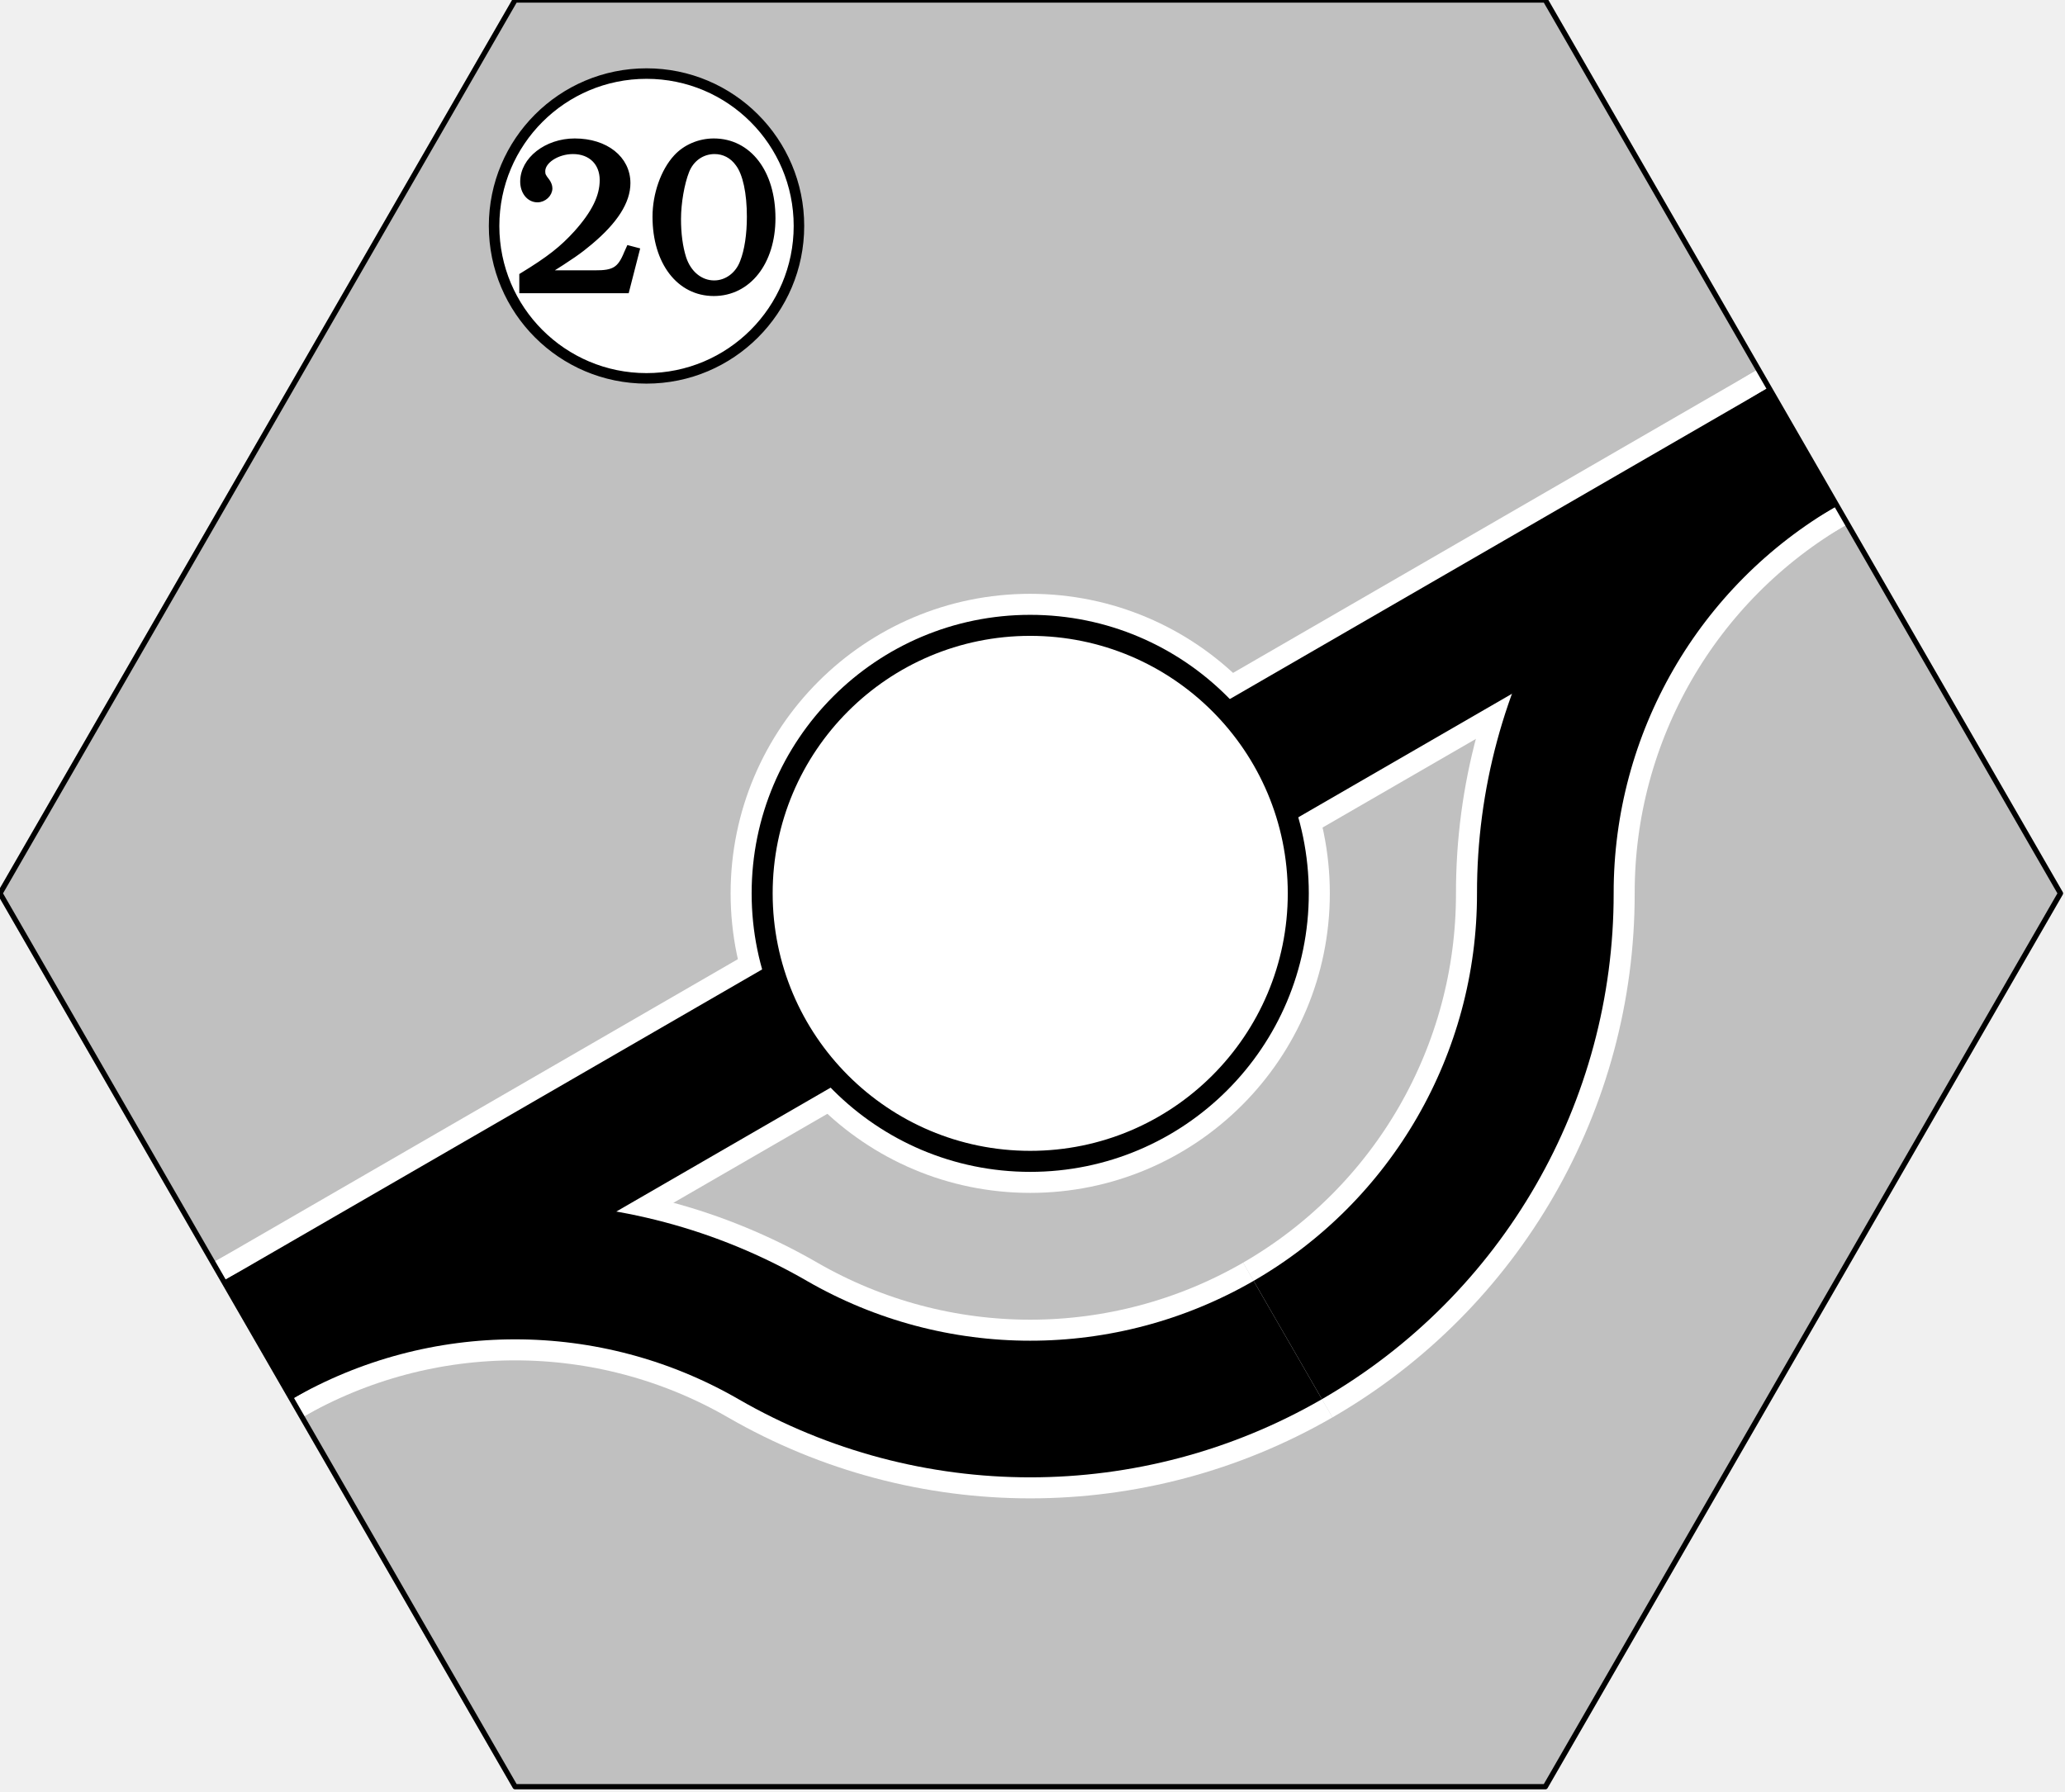
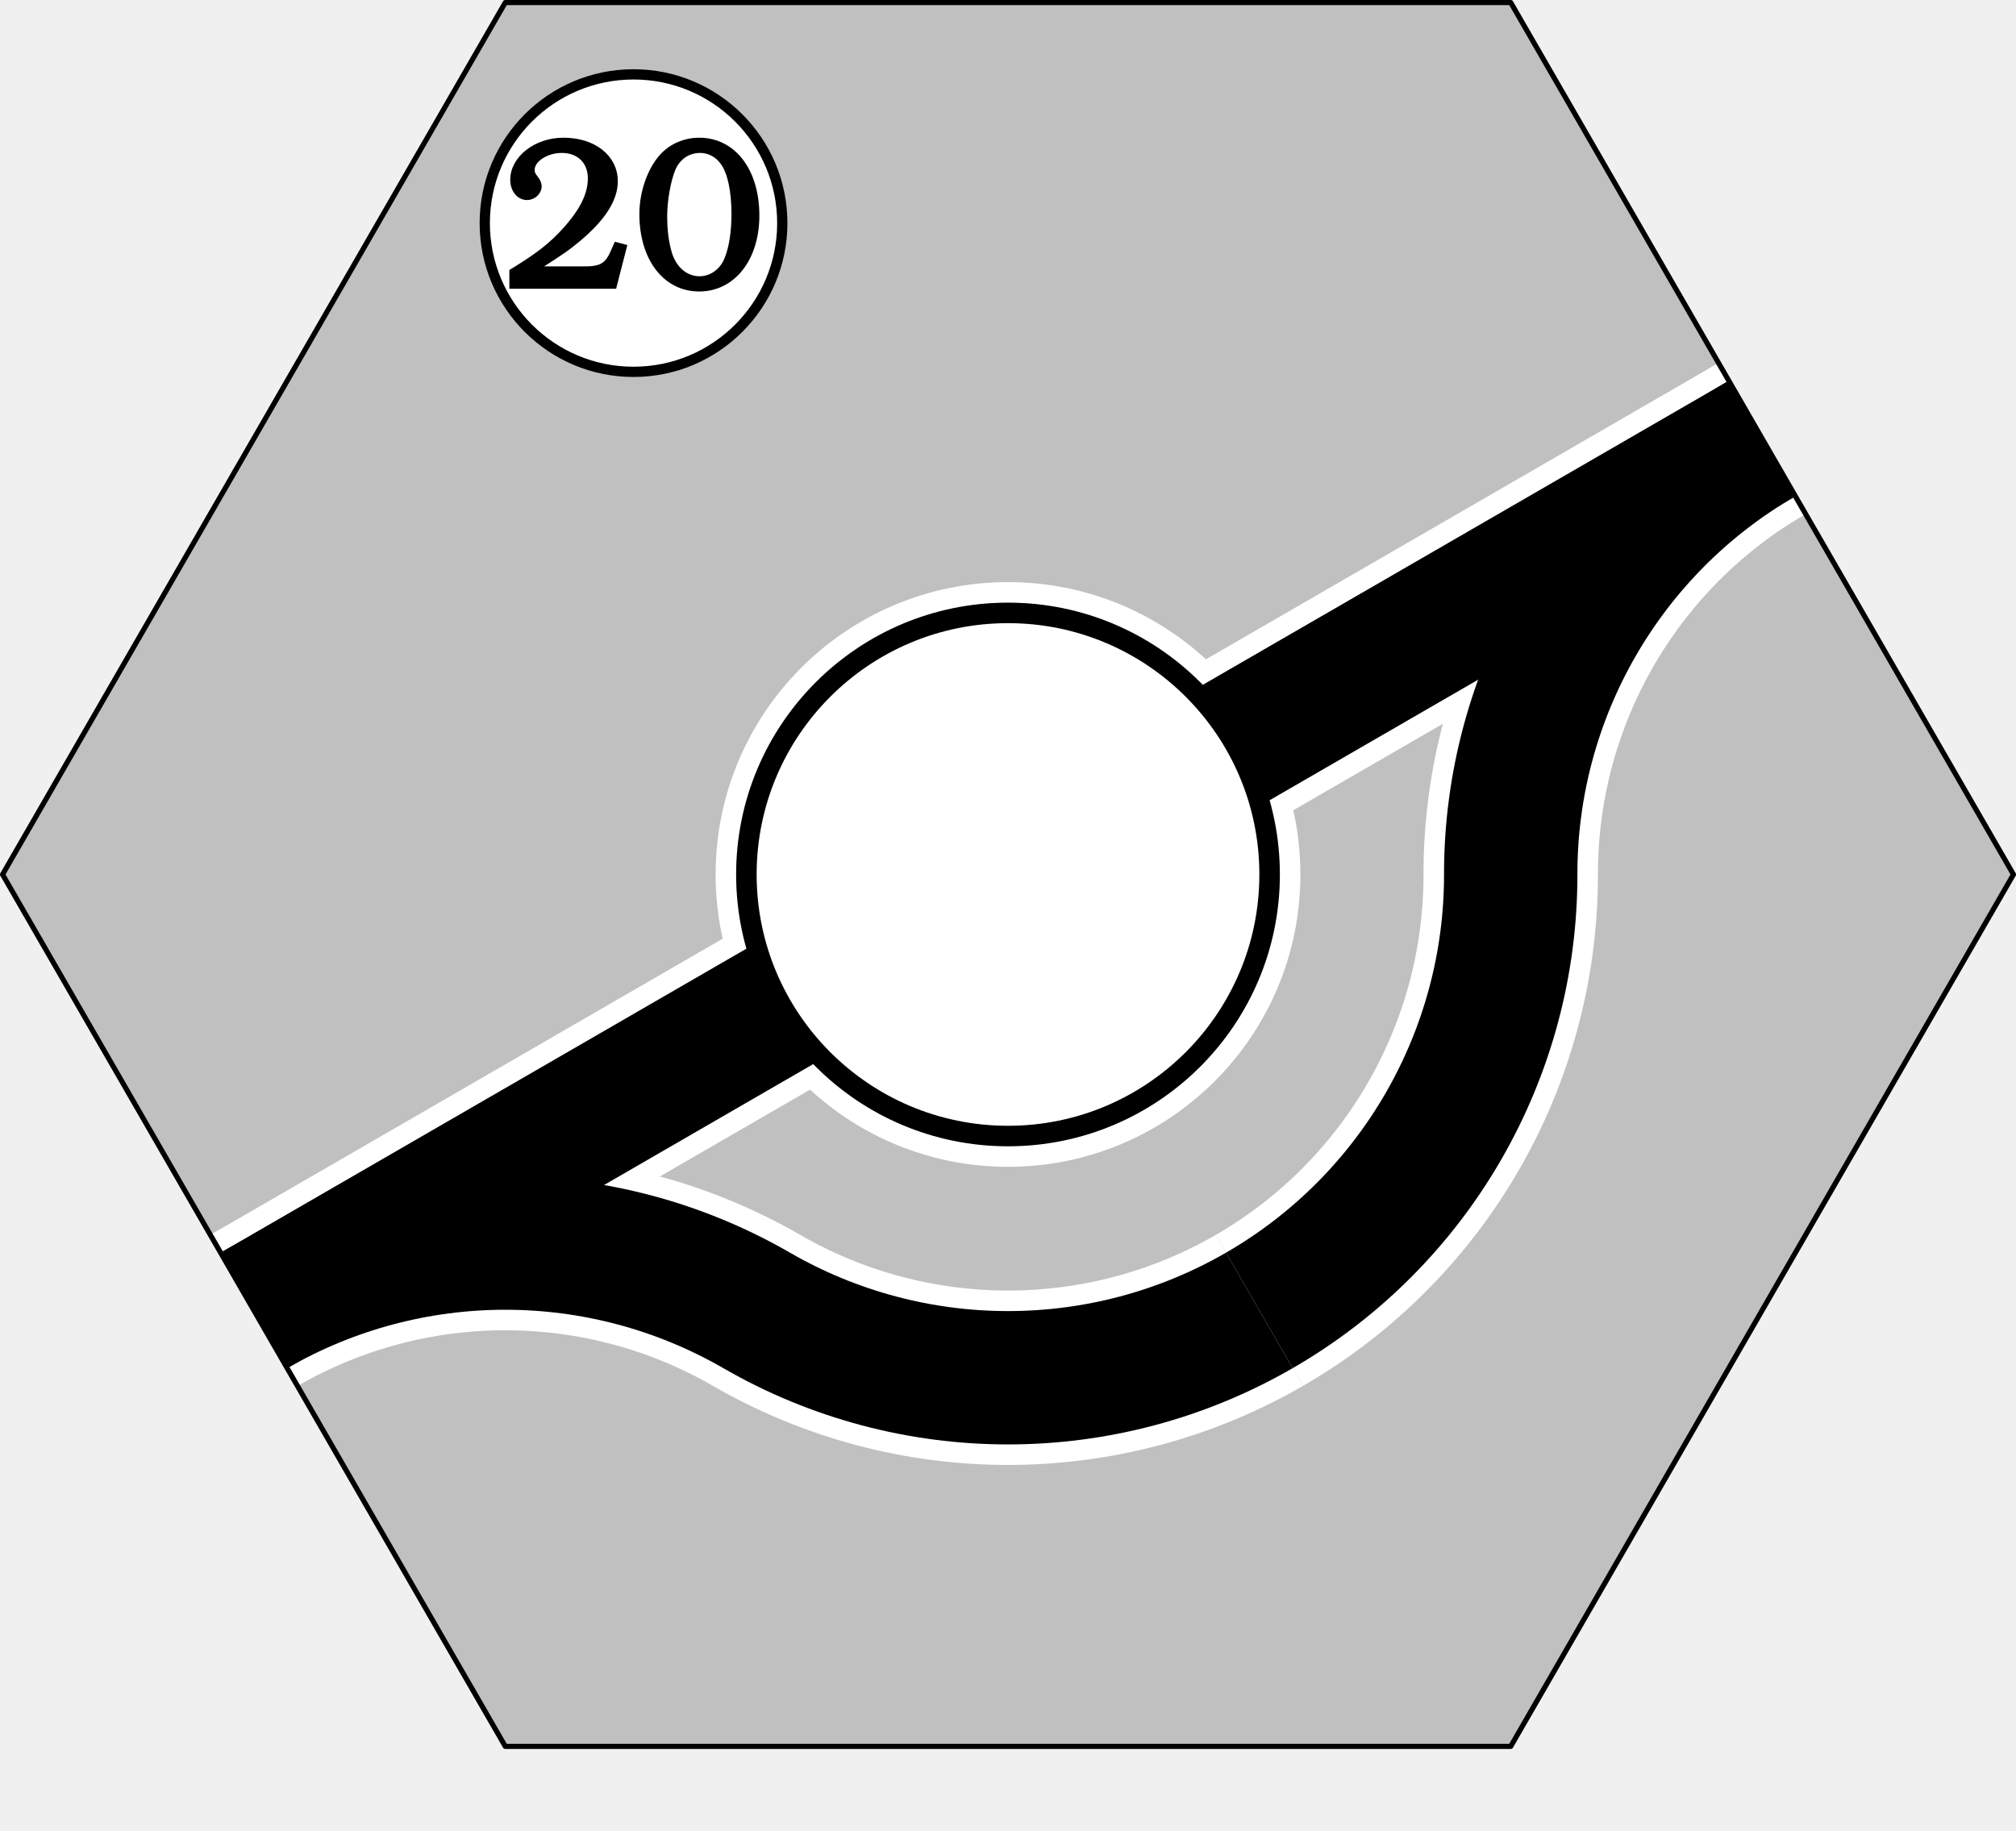
- <svg xmlns="http://www.w3.org/2000/svg" version="1.1">
-   <path d=" M 98,0 L 294,0 L 392,170 L 294,340 L 98,340 L 0,170 Z" fill="#C0C0C0" stroke="#C0C0C0" stroke-width="1" stroke-linejoin="round" />
-   <circle cx="196" cy="170" r="51" fill="#FFFFFF" stroke="#FFFFFF" stroke-width="12" />
-   <path d="M 49,255 L 196,170" fill="none" stroke="#FFFFFF" stroke-width="34" stroke-linecap="butt" stroke-linejoin="round" />
-   <path d="M 196,170 L 343,85" fill="none" stroke="#FFFFFF" stroke-width="34" stroke-linecap="butt" stroke-linejoin="round" />
-   <path d="M 49,255 A 98,98 0 0,1 147,255 A 98,98 0 0,0 245,255" fill="none" stroke="#FFFFFF" stroke-width="34" stroke-linecap="butt" stroke-linejoin="round" />
-   <path d="M 343,85 A 98,98 0 0,0 294,170 A 98,98 0 0,1 245,255" fill="none" stroke="#FFFFFF" stroke-width="34" stroke-linecap="butt" stroke-linejoin="round" />
-   <path d="M 49,255 L 196,170" fill="none" stroke="#000000" stroke-width="26" stroke-linecap="butt" stroke-linejoin="round" />
-   <path d="M 196,170 L 343,85" fill="none" stroke="#000000" stroke-width="26" stroke-linecap="butt" stroke-linejoin="round" />
-   <path d="M 49,255 A 98,98 0 0,1 147,255 A 98,98 0 0,0 245,255" fill="none" stroke="#000000" stroke-width="26" stroke-linecap="butt" stroke-linejoin="round" />
-   <path d="M 343,85 A 98,98 0 0,0 294,170 A 98,98 0 0,1 245,255" fill="none" stroke="#000000" stroke-width="26" stroke-linecap="butt" stroke-linejoin="round" />
-   <circle cx="196" cy="170" r="51" fill="#FFFFFF" stroke="#000000" stroke-width="4" />
-   <ellipse rx="29" ry="29" cx="123" cy="43" fill="#FFFFFF" stroke="#000000" stroke-width="2" stroke-linejoin="round" />
-   <text x="123" y="43" dy="0.3em" fill="#000000" stroke="#000000" text-anchor="middle" font-family="Bookman Old Style" font-size="41">20</text>
-   <path d=" M 98,0 L 294,0 L 392,170 L 294,340 L 98,340 L 0,170 Z" fill="none" stroke="black" stroke-width="1" stroke-linejoin="round" />
+ <svg xmlns="http://www.w3.org/2000/svg" height="357" width="393" id="svg592" version="1.1">
+   <defs id="defs596" />
+   <path id="path564" stroke-linejoin="round" stroke-width="1" stroke="#c0c0c0" fill="#c0c0c0" d="M 98.5,0.5 H 294.5 l 98,170 -98,170 H 98.5 L 0.5,170.5 Z" />
+   <circle id="circle566" stroke-width="12" stroke="#ffffff" fill="#ffffff" r="51" cy="170.5" cx="196.5" />
+   <path id="path568" stroke-linejoin="round" stroke-linecap="butt" stroke-width="34" stroke="#ffffff" fill="none" d="m 49.5,255.5 147,-85" />
+   <path id="path570" stroke-linejoin="round" stroke-linecap="butt" stroke-width="34" stroke="#ffffff" fill="none" d="m 196.5,170.5 147,-85" />
+   <path id="path572" stroke-linejoin="round" stroke-linecap="butt" stroke-width="34" stroke="#ffffff" fill="none" d="m 49.5,255.5 a 98,98 0 0 1 98,0 98,98 0 0 0 98,0" />
+   <path id="path574" stroke-linejoin="round" stroke-linecap="butt" stroke-width="34" stroke="#ffffff" fill="none" d="m 343.5,85.5 a 98,98 0 0 0 -49,85 98,98 0 0 1 -49,85" />
+   <path id="path576" stroke-linejoin="round" stroke-linecap="butt" stroke-width="26" stroke="#000000" fill="none" d="m 49.5,255.5 147,-85" />
+   <path id="path578" stroke-linejoin="round" stroke-linecap="butt" stroke-width="26" stroke="#000000" fill="none" d="m 196.5,170.5 147,-85" />
+   <path id="path580" stroke-linejoin="round" stroke-linecap="butt" stroke-width="26" stroke="#000000" fill="none" d="m 49.5,255.5 a 98,98 0 0 1 98,0 98,98 0 0 0 98,0" />
+   <path id="path582" stroke-linejoin="round" stroke-linecap="butt" stroke-width="26" stroke="#000000" fill="none" d="m 343.5,85.5 a 98,98 0 0 0 -49,85 98,98 0 0 1 -49,85" />
+   <circle id="circle584" stroke-width="4" stroke="#000000" fill="#ffffff" r="51" cy="170.5" cx="196.5" />
+   <circle r="29" id="ellipse586" stroke-linejoin="round" stroke-width="2" stroke="#000000" fill="#ffffff" cy="43.5" cx="123.5" />
+   <text id="text588" font-size="41px" font-family="'Bookman Old Style'" text-anchor="middle" stroke="#000000" fill="#000000" dy="12.3" y="43.5" x="123.5">20</text>
+   <path id="path590" stroke-linejoin="round" stroke-width="1" stroke="#000000" fill="none" d="M 98.5,0.5 H 294.5 l 98,170 -98,170 H 98.5 L 0.5,170.5 Z" />
</svg>
